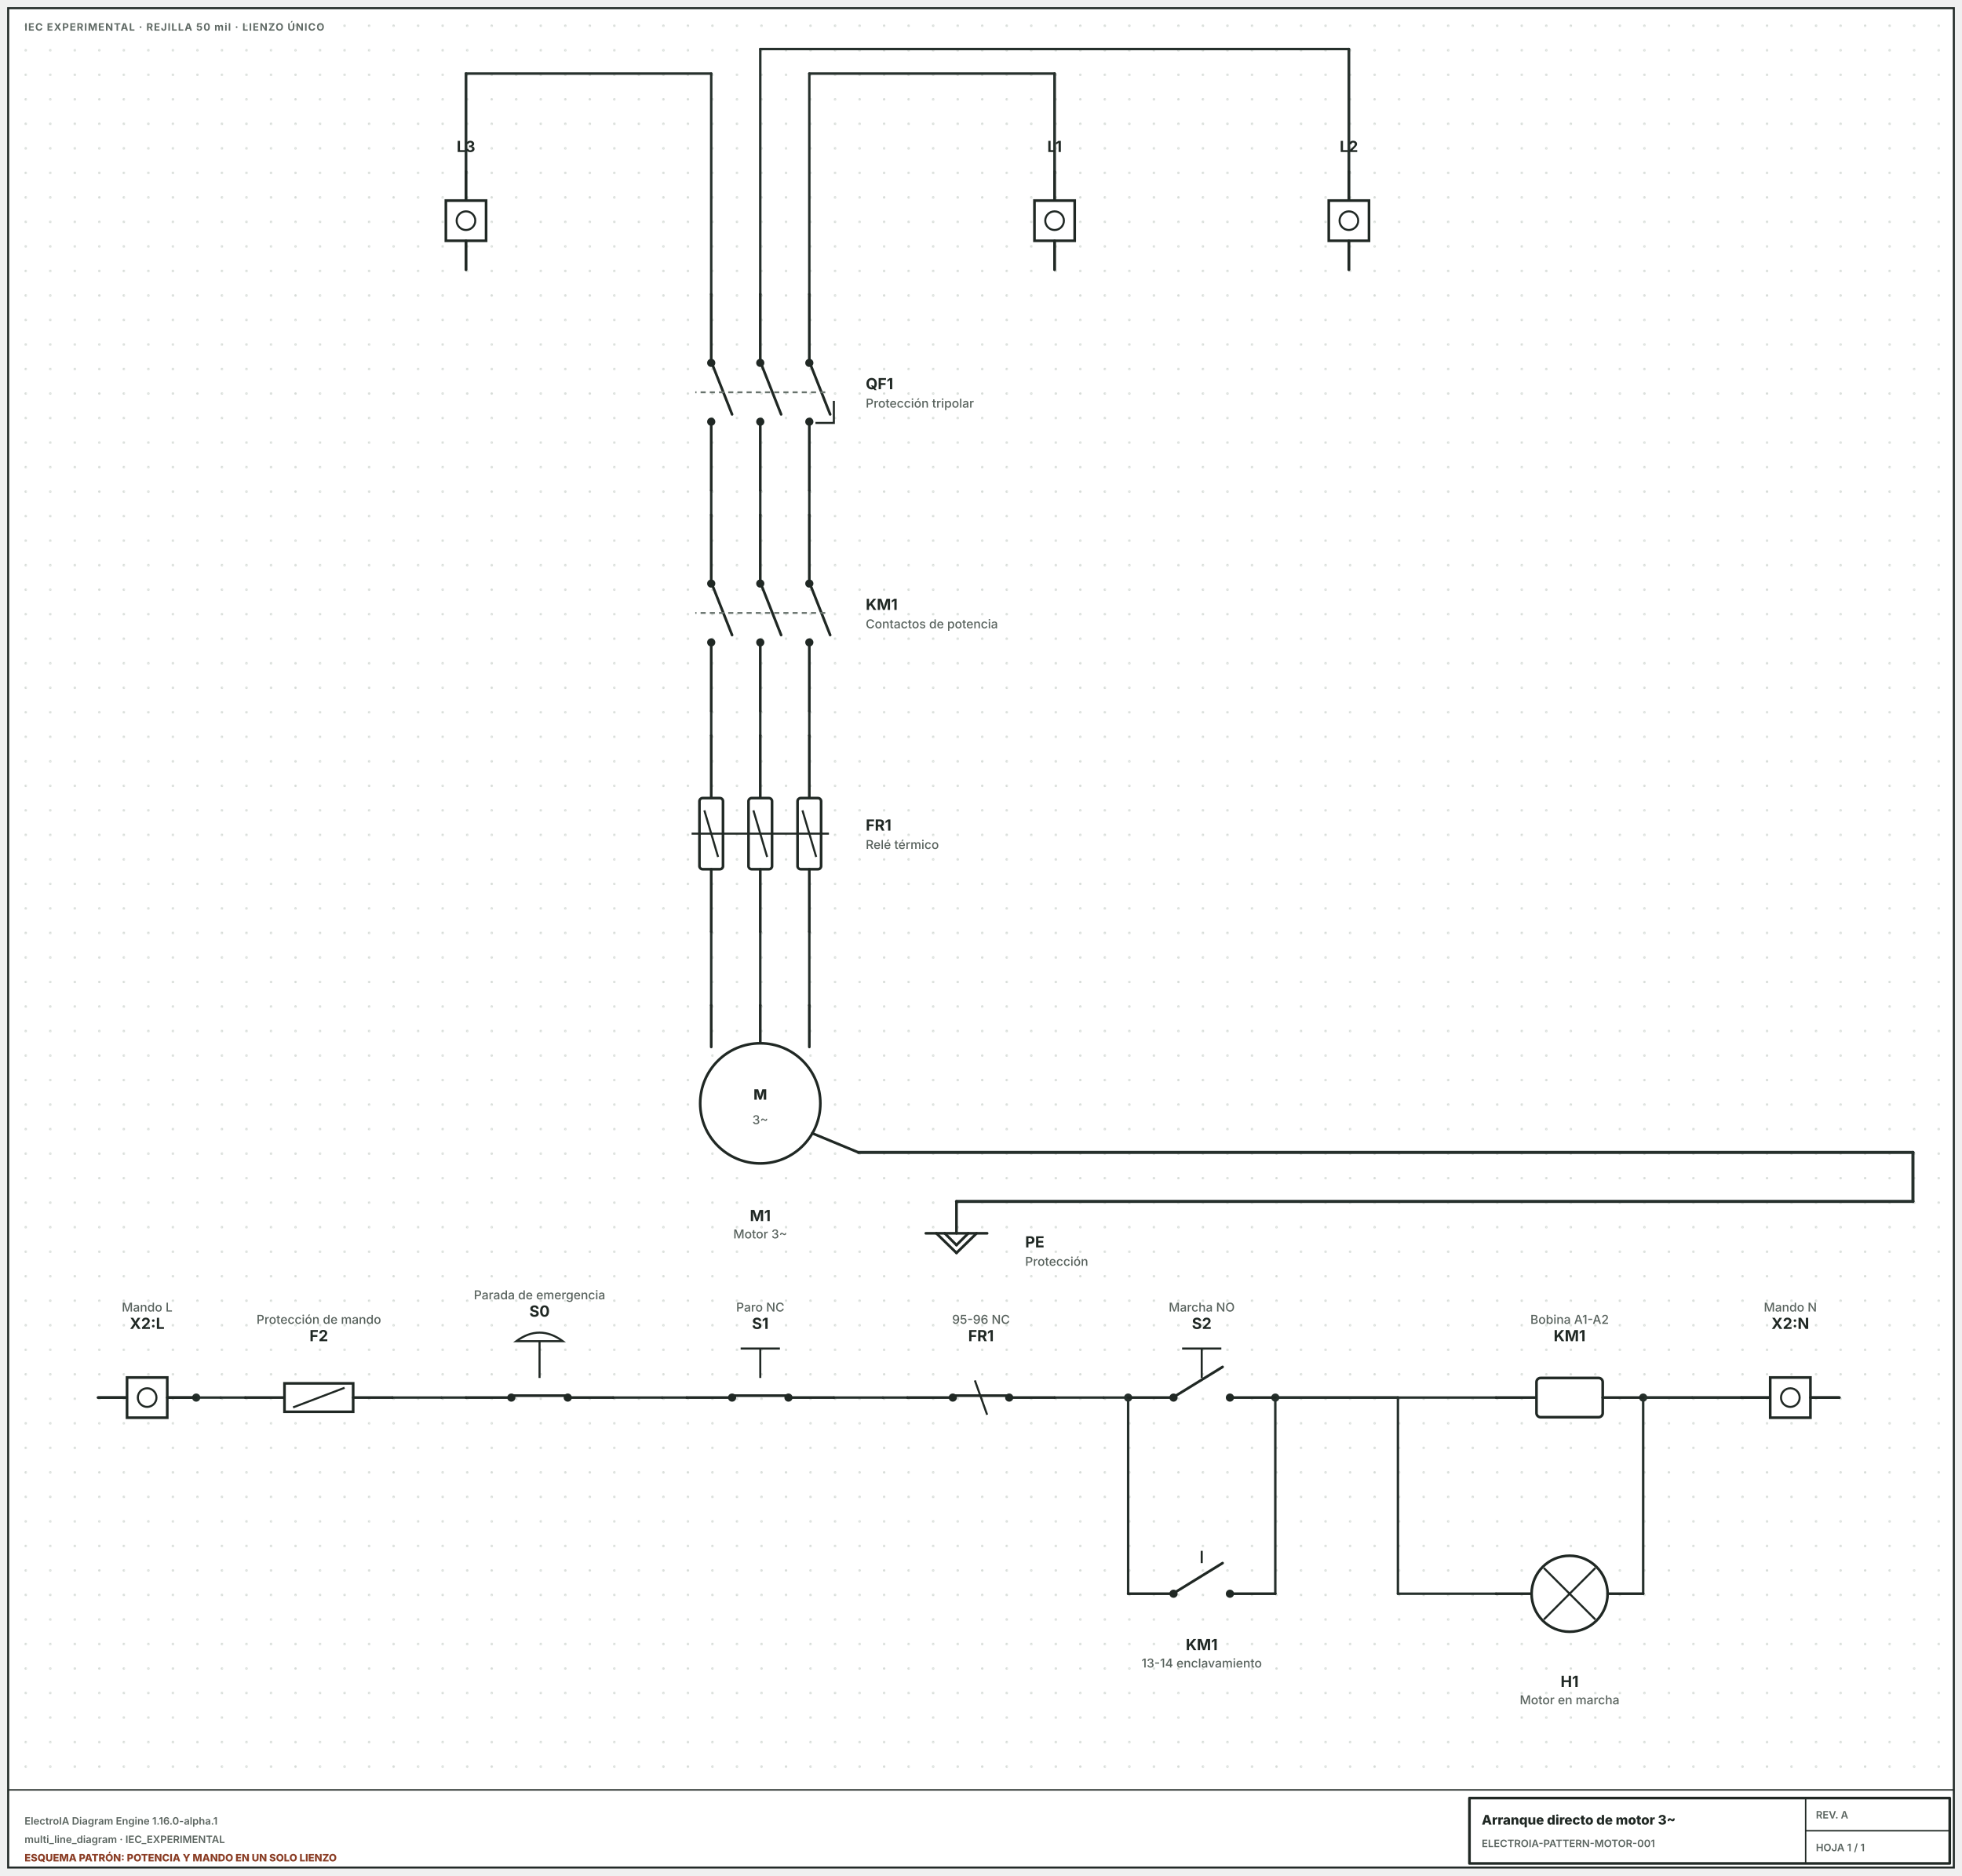
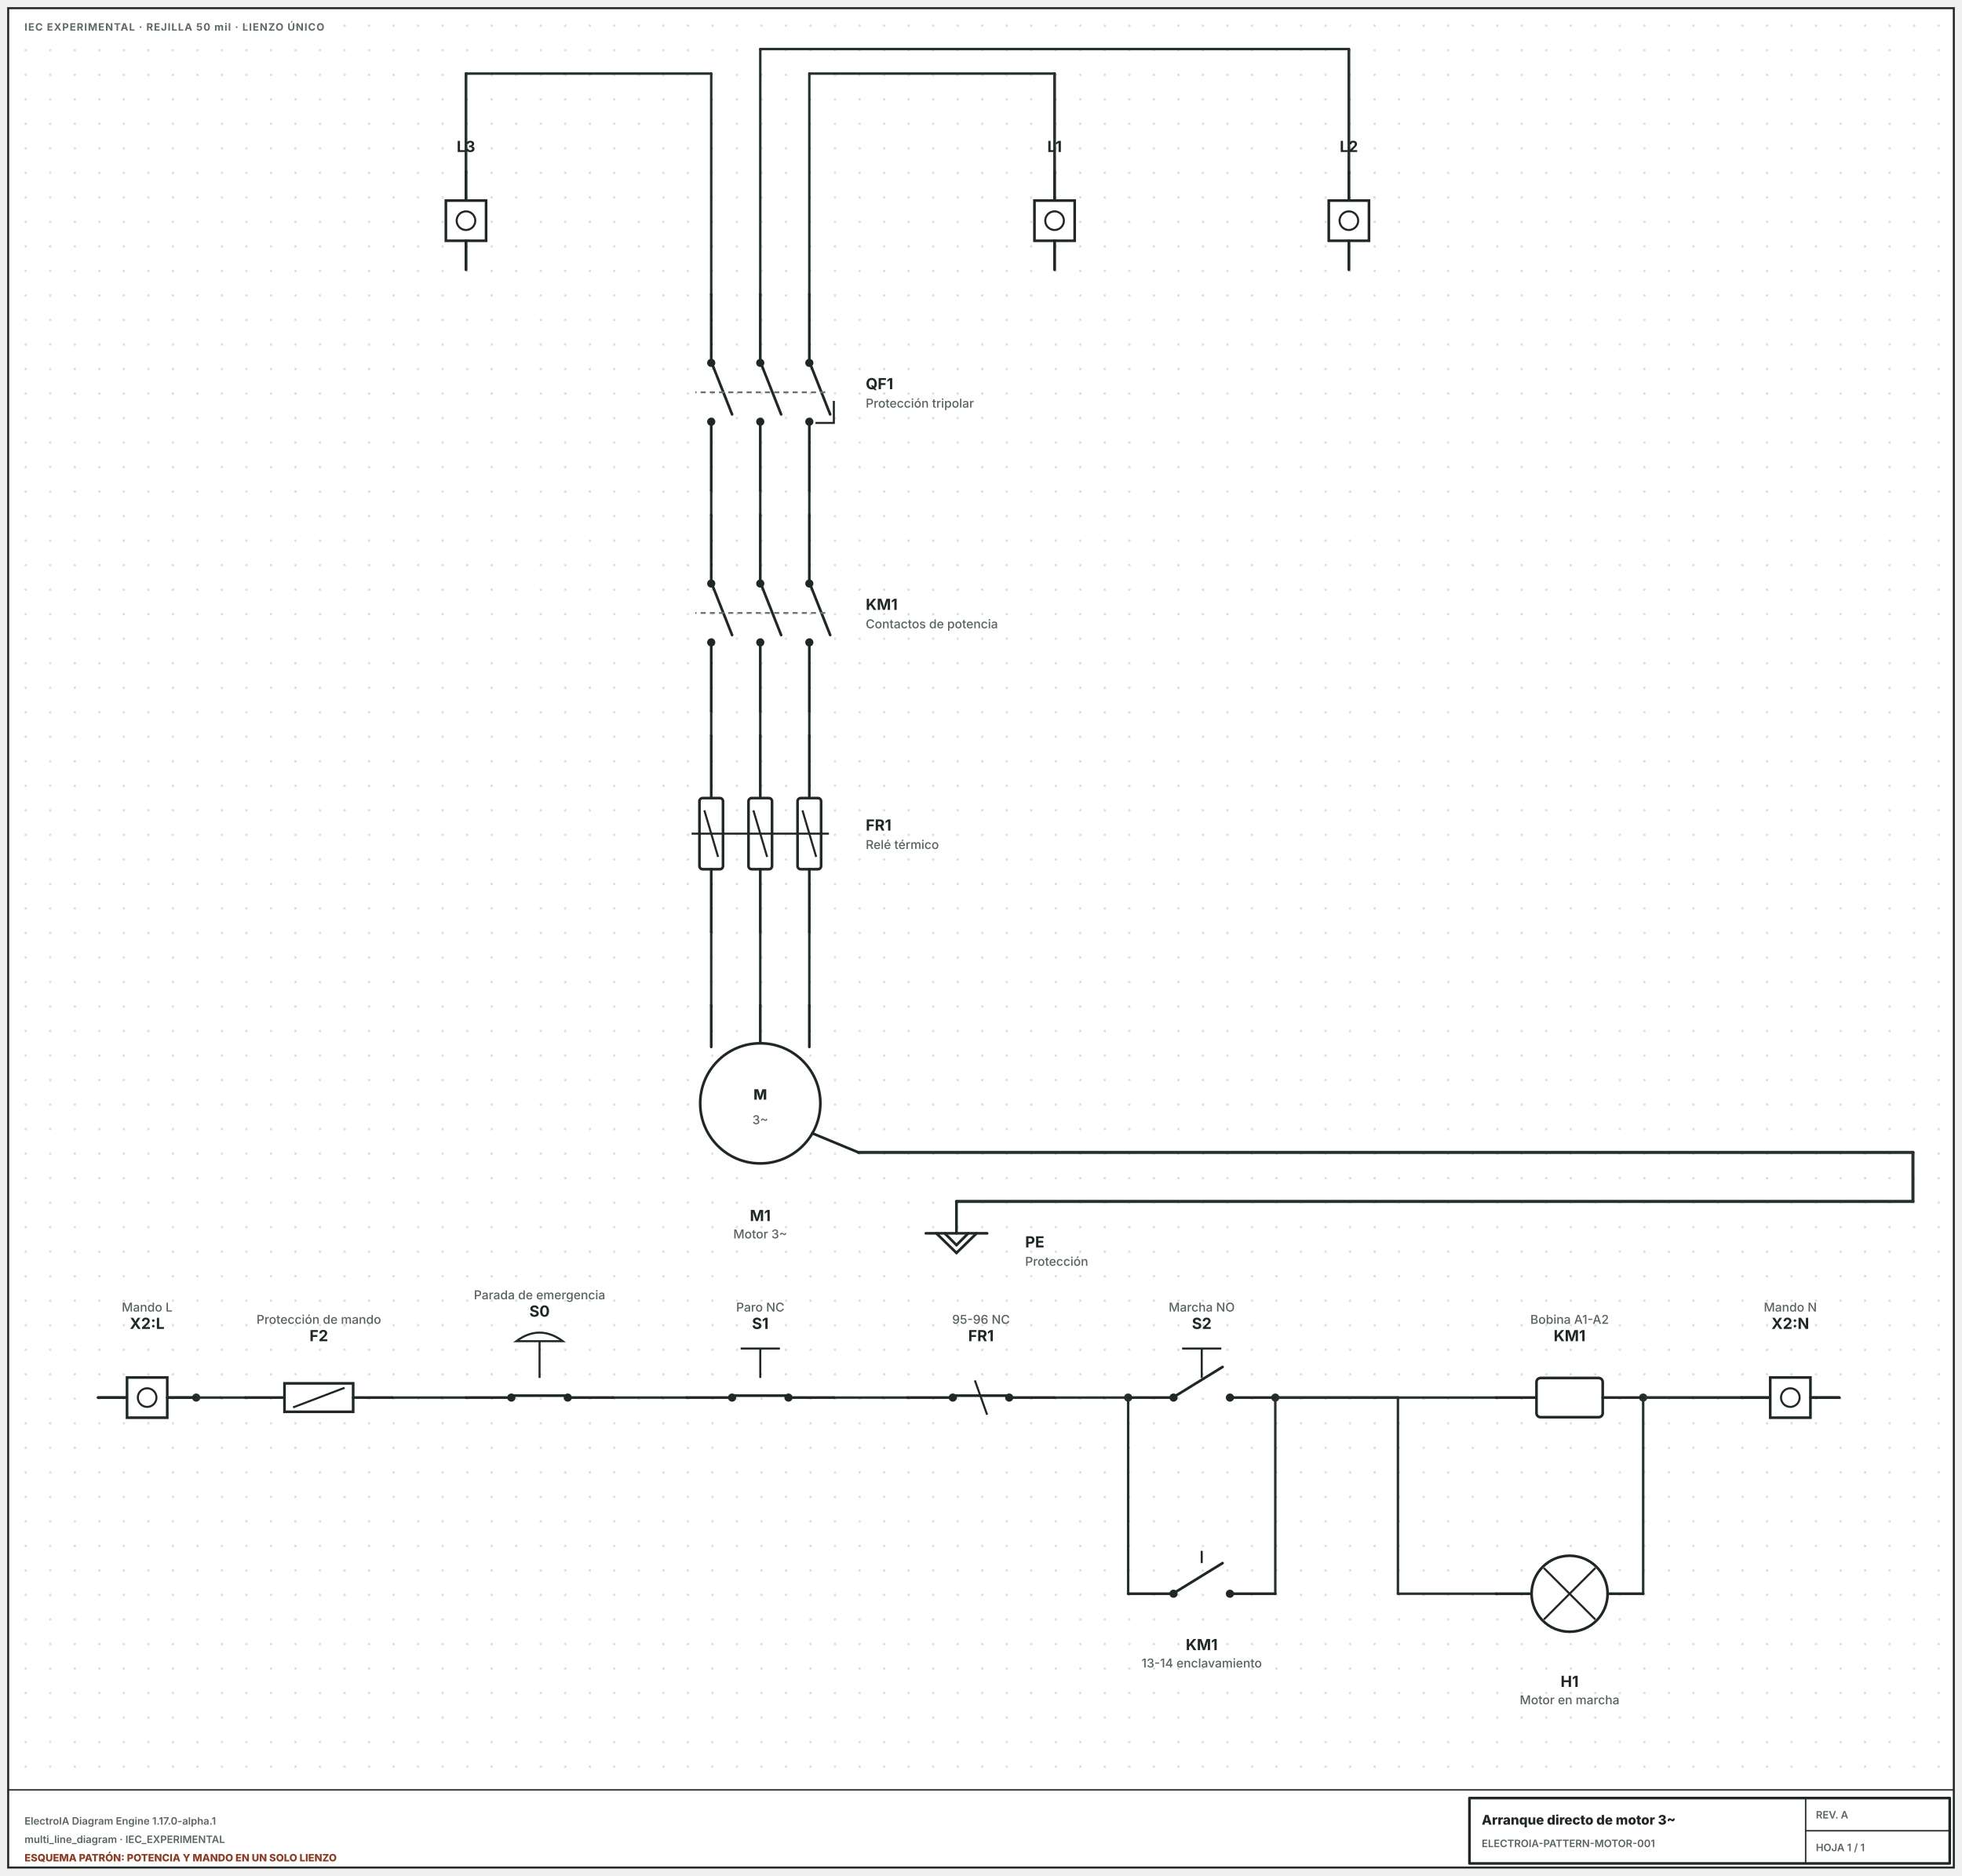
- <svg xmlns="http://www.w3.org/2000/svg" class="electrical-diagram electroia-core-diagram" viewBox="0 0 1920 1836" role="img" data-engine-version="1.16.0-alpha.1" data-contract-version="1.0" data-document-kind="multi_line_diagram" data-standard-profile="IEC_EXPERIMENTAL" data-grid-pitch-mil="50" data-pages="1" aria-label="Arranque directo de motor 3~">
+ <svg xmlns="http://www.w3.org/2000/svg" class="electrical-diagram electroia-core-diagram" viewBox="0 0 1920 1836" role="img" data-engine-version="1.17.0-alpha.1" data-contract-version="1.0" data-document-kind="multi_line_diagram" data-standard-profile="IEC_EXPERIMENTAL" data-grid-pitch-mil="50" data-pages="1" aria-label="Arranque directo de motor 3~">
  <style>
        .sheet{fill:#fff;stroke:#222a27;stroke-width:2}.wire{fill:none;stroke:#26302c;stroke-width:2.4;stroke-linecap:round;stroke-linejoin:round}.electroia-core-diagram[data-document-kind="single_line_diagram"] .wire{stroke-width:3.2}.net-protective_earth{stroke-width:3}.junction{fill:#26302c}.bridge-gap{fill:none;stroke:#fff;stroke-width:8}.relationship{fill:none;stroke:#7d8782;stroke-width:2;stroke-dasharray:8 6}.symbol-line{fill:none;stroke:#202824;stroke-width:2.6;stroke-linecap:round;stroke-linejoin:round}.symbol-bus{fill:none;stroke:#202824;stroke-width:6;stroke-linecap:round}.symbol-fill{fill:#fff;stroke:#202824;stroke-width:2.6}.symbol-accent{fill:none;stroke:#202824;stroke-width:2}.symbol-linkage{fill:none;stroke:#68736d;stroke-width:1.8;stroke-dasharray:5 4}.component-ref{font:700 15px Inter,Arial,sans-serif;fill:#202824;text-anchor:middle}.component-value{font:500 12px Inter,Arial,sans-serif;fill:#58625d;text-anchor:middle}.component{cursor:default}.component.editable{cursor:pointer}.component.is-edit-selected .symbol-line,.component.is-edit-selected .symbol-fill,.component.is-edit-selected .symbol-bus{stroke:#008bff;stroke-width:4}.net-label{font:700 11px ui-monospace,SFMono-Regular,Consolas,monospace;fill:#47504c;paint-order:stroke;stroke:#fff;stroke-width:5;stroke-linejoin:round}.polarity{font:800 14px Inter,Arial,sans-serif;fill:#202824;text-anchor:middle}.title-main{font:800 13px Inter,Arial,sans-serif;fill:#202824}.title-small{font:600 10px Inter,Arial,sans-serif;fill:#59635e}.title-rule{stroke:#202824;stroke-width:1.4}.standard-note{font:700 10px Inter,Arial,sans-serif;fill:#606a65;letter-spacing:.8px}.document-note{font:800 10px Inter,Arial,sans-serif;fill:#8a3d25}.family-code{font:800 15px Inter,Arial,sans-serif;fill:#202824;text-anchor:middle}.draft-badge{display:none;font:800 9px Inter,Arial,sans-serif;fill:#a64b2a;text-anchor:end}.review-auto_draft .symbol-fill{stroke:#a64b2a;stroke-dasharray:6 4}.review-auto_draft .draft-badge{display:block}
      </style>
  <rect class="sheet" x="8" y="8" width="1904" height="1820" />
  <defs>
    <pattern id="electro-grid" width="24" height="24" patternUnits="userSpaceOnUse">
      <circle cx="1.2" cy="1.2" r="1.2" fill="#d7dcd8" />
    </pattern>
  </defs>
  <rect x="12" y="12" width="1896" height="1740" fill="url(#electro-grid)" />
  <text class="standard-note" x="24" y="30">IEC EXPERIMENTAL · REJILLA 50 mil · LIENZO ÚNICO</text>
  <g class="relationships" />
  <g class="wires">
    <path class="wire net-power" data-net="L1" d="M792 72L1032 72" />
    <path class="wire net-power" data-net="L1" d="M1032 168L1032 72" />
    <path class="wire net-power" data-net="L1" d="M1032 264L1032 72" />
    <path class="wire net-power" data-net="L1" d="M792 288L792 72" />
    <path class="wire net-power" data-net="L2" d="M744 48L1320 48" />
    <path class="wire net-power" data-net="L2" d="M1320 168L1320 48" />
    <path class="wire net-power" data-net="L2" d="M1320 264L1320 48" />
    <path class="wire net-power" data-net="L2" d="M744 288L744 48" />
    <path class="wire net-power" data-net="L3" d="M456 72L696 72" />
    <path class="wire net-power" data-net="L3" d="M456 168L456 72" />
    <path class="wire net-power" data-net="L3" d="M456 264L456 72" />
    <path class="wire net-power" data-net="L3" d="M696 288L696 72" />
    <path class="wire net-power" data-net="QF1_T1" d="M792 480L792 504" />
    <path class="wire net-power" data-net="QF1_T2" d="M744 480L744 504" />
    <path class="wire net-power" data-net="QF1_T3" d="M696 480L696 504" />
    <path class="wire net-power" data-net="KM1_T1" d="M792 696L792 720" />
    <path class="wire net-power" data-net="KM1_T2" d="M744 696L744 720" />
    <path class="wire net-power" data-net="KM1_T3" d="M696 696L696 720" />
    <path class="wire net-power" data-net="MOTOR_U" d="M696 912L696 984" />
    <path class="wire net-power" data-net="MOTOR_V" d="M744 912L744 984" />
    <path class="wire net-power" data-net="MOTOR_W" d="M792 912L792 984" />
    <path class="wire net-protective_earth" data-net="PE" d="M840 1128L1872 1128" />
    <path class="wire net-protective_earth" data-net="PE" d="M1872 1128L1872 1176" />
    <path class="wire net-protective_earth" data-net="PE" d="M1872 1176L936 1176" />
    <path class="wire net-signal" data-net="CTRL_L" d="M192 1368L96 1368" />
    <path class="wire net-signal" data-net="CTRL_L" d="M192 1368L216 1368" />
    <path class="wire net-signal" data-net="CTRL_L" d="M216 1368L240 1368" />
    <path class="wire net-signal" data-net="CTRL_FUSED" d="M384 1368L432 1368" />
    <path class="wire net-signal" data-net="CTRL_FUSED" d="M432 1368L456 1368" />
    <path class="wire net-signal" data-net="CTRL_SAFE" d="M600 1368L648 1368" />
    <path class="wire net-signal" data-net="CTRL_SAFE" d="M648 1368L672 1368" />
    <path class="wire net-signal" data-net="CTRL_STOPPED" d="M816 1368L864 1368" />
    <path class="wire net-signal" data-net="CTRL_STOPPED" d="M864 1368L888 1368" />
    <path class="wire net-signal" data-net="CTRL_READY" d="M1104 1368L1080 1368" />
    <path class="wire net-signal" data-net="CTRL_READY" d="M1080 1368L1032 1368" />
    <path class="wire net-signal" data-net="CTRL_READY" d="M1104 1368L1104 1560" />
    <path class="wire net-signal" data-net="CTRL_RUN" d="M1248 1368L1248 1560" />
    <path class="wire net-signal" data-net="CTRL_RUN" d="M1248 1368L1368 1368" />
    <path class="wire net-signal" data-net="CTRL_RUN" d="M1368 1368L1464 1368" />
    <path class="wire net-signal" data-net="CTRL_RUN" d="M1248 1368L1368 1368" />
    <path class="wire net-signal" data-net="CTRL_RUN" d="M1368 1368L1368 1560" />
    <path class="wire net-signal" data-net="CTRL_RUN" d="M1368 1560L1464 1560" />
    <path class="wire net-signal" data-net="CTRL_N" d="M1608 1368L1608 1560" />
    <path class="wire net-signal" data-net="CTRL_N" d="M1608 1368L1656 1368" />
    <path class="wire net-signal" data-net="CTRL_N" d="M1656 1368L1704 1368" />
    <path class="wire net-signal" data-net="CTRL_N" d="M1608 1368L1800 1368" />
    <circle class="junction" data-net="CTRL_L" cx="192" cy="1368" r="4" />
    <circle class="junction" data-net="CTRL_READY" cx="1104" cy="1368" r="4" />
    <circle class="junction" data-net="CTRL_RUN" cx="1248" cy="1368" r="4" />
    <circle class="junction" data-net="CTRL_N" cx="1608" cy="1368" r="4" />
  </g>
  <g class="symbols">
    <g class="component review-engine_reviewed" data-ref="X1L1" data-symbol-id="SYM-0258" data-review-status="engine_reviewed">
      <g transform="translate(1032 216) rotate(90) scale(1 1)">
        <path class="symbol-line" d="M-48 0L-19.68 0" />
        <rect class="symbol-fill" x="-19.68" y="-19.68" width="39.36" height="39.36" />
        <circle class="symbol-accent" cx="0" cy="0" r="9.12" />
        <path class="symbol-line" d="M19.68 0L48 0" />
      </g>
      <text class="component-ref" x="1032" y="148.8">L1</text>
    </g>
    <g class="component review-engine_reviewed" data-ref="X1L2" data-symbol-id="SYM-0258" data-review-status="engine_reviewed">
      <g transform="translate(1320 216) rotate(90) scale(1 1)">
        <path class="symbol-line" d="M-48 0L-19.68 0" />
        <rect class="symbol-fill" x="-19.68" y="-19.68" width="39.36" height="39.36" />
        <circle class="symbol-accent" cx="0" cy="0" r="9.12" />
        <path class="symbol-line" d="M19.68 0L48 0" />
      </g>
      <text class="component-ref" x="1320" y="148.8">L2</text>
    </g>
    <g class="component review-engine_reviewed" data-ref="X1L3" data-symbol-id="SYM-0258" data-review-status="engine_reviewed">
      <g transform="translate(456 216) rotate(90) scale(1 1)">
        <path class="symbol-line" d="M-48 0L-19.68 0" />
        <rect class="symbol-fill" x="-19.68" y="-19.68" width="39.36" height="39.36" />
        <circle class="symbol-accent" cx="0" cy="0" r="9.12" />
        <path class="symbol-line" d="M19.68 0L48 0" />
      </g>
      <text class="component-ref" x="456" y="148.8">L3</text>
    </g>
    <g class="component review-engine_reviewed" data-ref="QF1" data-symbol-id="SYM-0387" data-review-status="engine_reviewed">
      <g transform="translate(744 384) rotate(90) scale(1 1)">
        <path class="symbol-line" d="M-96 -48L-28.8 -48" />
        <path class="symbol-line" d="M28.8 -48L96 -48" />
        <circle cx="-28.8" cy="-48" r="4" fill="#202824" />
        <circle cx="28.8" cy="-48" r="4" fill="#202824" />
        <path class="symbol-line" d="M-25.2 -49.92L21.6 -68.4" />
        <path class="symbol-line" d="M-96 0L-28.8 0" />
        <path class="symbol-line" d="M28.8 0L96 0" />
        <circle cx="-28.8" cy="0" r="4" fill="#202824" />
        <circle cx="28.8" cy="0" r="4" fill="#202824" />
        <path class="symbol-line" d="M-25.2 -1.92L21.6 -20.4" />
        <path class="symbol-line" d="M-96 48L-28.8 48" />
        <path class="symbol-line" d="M28.8 48L96 48" />
        <circle cx="-28.8" cy="48" r="4" fill="#202824" />
        <circle cx="28.8" cy="48" r="4" fill="#202824" />
        <path class="symbol-line" d="M-25.2 46.08L21.6 27.6" />
        <path class="symbol-linkage" d="M0 -63.6L0 63.6" />
        <path class="symbol-accent" d="M8.4 -72h21.6v18" />
      </g>
      <text class="component-ref" style="text-anchor:start" x="847.2" y="381">QF1</text>
      <text class="component-value" style="text-anchor:start" x="847.2" y="399">Protección tripolar</text>
    </g>
    <g class="component review-engine_reviewed" data-ref="KM1P" data-symbol-id="SYM-0123" data-review-status="engine_reviewed">
      <g transform="translate(744 600) rotate(90) scale(1 1)">
        <path class="symbol-line" d="M-96 -48L-28.8 -48" />
        <path class="symbol-line" d="M28.8 -48L96 -48" />
        <circle cx="-28.8" cy="-48" r="4" fill="#202824" />
        <circle cx="28.8" cy="-48" r="4" fill="#202824" />
        <path class="symbol-line" d="M-25.2 -49.92L21.6 -68.4" />
        <path class="symbol-line" d="M-96 0L-28.8 0" />
        <path class="symbol-line" d="M28.8 0L96 0" />
        <circle cx="-28.8" cy="0" r="4" fill="#202824" />
        <circle cx="28.8" cy="0" r="4" fill="#202824" />
        <path class="symbol-line" d="M-25.2 -1.92L21.6 -20.4" />
        <path class="symbol-line" d="M-96 48L-28.8 48" />
        <path class="symbol-line" d="M28.8 48L96 48" />
        <circle cx="-28.8" cy="48" r="4" fill="#202824" />
        <circle cx="28.8" cy="48" r="4" fill="#202824" />
        <path class="symbol-line" d="M-25.2 46.08L21.6 27.6" />
        <path class="symbol-linkage" d="M0 -63.6L0 63.6" />
      </g>
      <text class="component-ref" style="text-anchor:start" x="847.2" y="597">KM1</text>
      <text class="component-value" style="text-anchor:start" x="847.2" y="615">Contactos de potencia</text>
    </g>
    <g class="component review-engine_reviewed" data-ref="FR1P" data-symbol-id="SYM-0130" data-review-status="engine_reviewed">
      <g transform="translate(744 816) rotate(90) scale(1 1)">
        <path class="symbol-line" d="M-96 -48L-34.8 -48" />
        <rect class="symbol-fill" x="-34.8" y="-59.52" width="69.6" height="23.04" rx="3" />
        <path class="symbol-accent" d="M-22.8 -41.28L22.8 -54.72" />
        <path class="symbol-line" d="M34.8 -48L96 -48" />
        <path class="symbol-line" d="M-96 0L-34.8 0" />
        <rect class="symbol-fill" x="-34.8" y="-11.52" width="69.6" height="23.04" rx="3" />
        <path class="symbol-accent" d="M-22.8 6.72L22.8 -6.72" />
        <path class="symbol-line" d="M34.8 0L96 0" />
        <path class="symbol-line" d="M-96 48L-34.8 48" />
        <rect class="symbol-fill" x="-34.8" y="36.48" width="69.6" height="23.04" rx="3" />
        <path class="symbol-accent" d="M-22.8 54.72L22.8 41.28" />
        <path class="symbol-line" d="M34.8 48L96 48" />
        <path class="symbol-accent" d="M0 -67.2L0 67.2" />
      </g>
      <text class="component-ref" style="text-anchor:start" x="847.2" y="813">FR1</text>
      <text class="component-value" style="text-anchor:start" x="847.2" y="831">Relé térmico</text>
    </g>
    <g class="component review-engine_reviewed" data-ref="M1" data-symbol-id="SYM-0151" data-review-status="engine_reviewed">
      <g transform="translate(744 1080) rotate(0) scale(1 1)">
        <path class="symbol-line" d="M-48 -96L-48 -55.2" />
        <path class="symbol-line" d="M0 -96L0 -58.8" />
        <path class="symbol-line" d="M48 -96L48 -55.2" />
        <circle class="symbol-fill" cx="0" cy="0" r="58.8" />
        <path class="symbol-line" d="M50.88 29.28L96 48" />
        <text class="polarity" x="0" y="-3.6">M</text>
        <text class="component-value" x="0" y="20.4">3~</text>
      </g>
      <text class="component-value" x="744" y="1212.2">Motor 3~</text>
      <text class="component-ref" x="744" y="1195.2">M1</text>
    </g>
    <g class="component review-engine_reviewed" data-ref="PE1" data-symbol-id="SYM-0011" data-review-status="engine_reviewed">
      <g transform="translate(936 1224) rotate(0) scale(1 1)">
        <path class="symbol-line" d="M0 -48L0 -16.8" />
        <path class="symbol-line" d="M-30 -16.8L30 -16.8" />
        <path class="symbol-line" d="M-19.68 -16.8L0 2.4" />
        <path class="symbol-line" d="M19.68 -16.8L0 2.4" />
        <path class="symbol-line" d="M-11.52 -16.8L0 -5.28" />
        <path class="symbol-line" d="M11.52 -16.8L0 -5.28" />
      </g>
      <text class="component-ref" style="text-anchor:start" x="1003.2" y="1221">PE</text>
      <text class="component-value" style="text-anchor:start" x="1003.2" y="1239">Protección</text>
    </g>
    <g class="component review-engine_reviewed" data-ref="XL" data-symbol-id="SYM-0258" data-review-status="engine_reviewed">
      <g transform="translate(144 1368) rotate(0) scale(1 1)">
        <path class="symbol-line" d="M-48 0L-19.68 0" />
        <rect class="symbol-fill" x="-19.68" y="-19.68" width="39.36" height="39.36" />
        <circle class="symbol-accent" cx="0" cy="0" r="9.12" />
        <path class="symbol-line" d="M19.68 0L48 0" />
      </g>
      <text class="component-value" x="144" y="1283.8">Mando L</text>
      <text class="component-ref" x="144" y="1300.8">X2:L</text>
    </g>
    <g class="component review-engine_reviewed" data-ref="F2" data-symbol-id="SYM-0126" data-review-status="engine_reviewed">
      <g transform="translate(312 1368) rotate(0) scale(1 1)">
        <path class="symbol-line" d="M-72 0L-33.6 0" />
        <rect class="symbol-fill" x="-33.6" y="-13.92" width="67.2" height="27.84" />
        <path class="symbol-accent" d="M-25.2 9.6L25.2 -9.6" />
        <path class="symbol-line" d="M33.6 0L72 0" />
      </g>
      <text class="component-value" x="312" y="1295.8">Protección de mando</text>
      <text class="component-ref" x="312" y="1312.8">F2</text>
    </g>
    <g class="component review-engine_reviewed" data-ref="S0" data-symbol-id="SYM-0381" data-review-status="engine_reviewed">
      <g transform="translate(528 1368) rotate(0) scale(1 1)">
        <path class="symbol-line" d="M-72 0L-27.6 0" />
        <path class="symbol-line" d="M27.6 0L72 0" />
        <circle cx="-27.6" cy="0" r="4" fill="#202824" />
        <circle cx="27.6" cy="0" r="4" fill="#202824" />
        <path class="symbol-line" d="M-25.2 -1.92L25.2 -1.92" />
        <path class="symbol-accent" d="M0 -55.2L0 -19.2" />
        <path class="symbol-accent" d="M-22.8 -55.2Q0 -72 22.8 -55.2Z" />
      </g>
      <text class="component-value" x="528" y="1271.8">Parada de emergencia</text>
      <text class="component-ref" x="528" y="1288.8">S0</text>
    </g>
    <g class="component review-engine_reviewed" data-ref="S1" data-symbol-id="SYM-0111" data-review-status="engine_reviewed">
      <g transform="translate(744 1368) rotate(0) scale(1 1)">
        <path class="symbol-line" d="M-72 0L-27.6 0" />
        <path class="symbol-line" d="M27.6 0L72 0" />
        <circle cx="-27.6" cy="0" r="4" fill="#202824" />
        <circle cx="27.6" cy="0" r="4" fill="#202824" />
        <path class="symbol-line" d="M-25.2 -1.92L25.2 -1.92" />
        <path class="symbol-accent" d="M0 -48L0 -19.2" />
        <path class="symbol-accent" d="M-19.2 -48L19.2 -48" />
      </g>
      <text class="component-value" x="744" y="1283.8">Paro NC</text>
      <text class="component-ref" x="744" y="1300.8">S1</text>
    </g>
    <g class="component review-engine_reviewed" data-ref="FR1C" data-symbol-id="SYM-0121" data-review-status="engine_reviewed">
      <g transform="translate(960 1368) rotate(0) scale(1 1)">
        <path class="symbol-line" d="M-72 0L-27.6 0" />
        <path class="symbol-line" d="M27.6 0L72 0" />
        <circle cx="-27.6" cy="0" r="4" fill="#202824" />
        <circle cx="27.6" cy="0" r="4" fill="#202824" />
        <path class="symbol-line" d="M-25.2 -1.92L25.2 -1.92" />
        <path class="symbol-accent" d="M-6 -16.8L6 16.8" />
      </g>
      <text class="component-value" x="960" y="1295.8">95-96 NC</text>
      <text class="component-ref" x="960" y="1312.8">FR1</text>
    </g>
    <g class="component review-engine_reviewed" data-ref="S2" data-symbol-id="SYM-0110" data-review-status="engine_reviewed">
      <g transform="translate(1176 1368) rotate(0) scale(1 1)">
        <path class="symbol-line" d="M-72 0L-27.6 0" />
        <path class="symbol-line" d="M27.6 0L72 0" />
        <circle cx="-27.6" cy="0" r="4" fill="#202824" />
        <circle cx="27.6" cy="0" r="4" fill="#202824" />
        <path class="symbol-line" d="M-25.2 -1.92L20.4 -30" />
        <path class="symbol-accent" d="M0 -48L0 -19.2" />
        <path class="symbol-accent" d="M-19.2 -48L19.2 -48" />
      </g>
      <text class="component-value" x="1176" y="1283.8">Marcha NO</text>
      <text class="component-ref" x="1176" y="1300.8">S2</text>
    </g>
    <g class="component review-engine_reviewed" data-ref="KM1C" data-symbol-id="SYM-0119" data-review-status="engine_reviewed">
      <g transform="translate(1536 1368) rotate(0) scale(1 1)">
        <path class="symbol-line" d="M-72 0L-32.4 0" />
        <rect class="symbol-fill" x="-32.4" y="-19.2" width="64.8" height="38.4" rx="4" />
        <path class="symbol-line" d="M32.4 0L72 0" />
      </g>
      <text class="component-value" x="1536" y="1295.8">Bobina A1-A2</text>
      <text class="component-ref" x="1536" y="1312.8">KM1</text>
    </g>
    <g class="component review-engine_reviewed" data-ref="XN" data-symbol-id="SYM-0258" data-review-status="engine_reviewed">
      <g transform="translate(1752 1368) rotate(0) scale(1 1)">
        <path class="symbol-line" d="M-48 0L-19.68 0" />
        <rect class="symbol-fill" x="-19.68" y="-19.68" width="39.36" height="39.36" />
        <circle class="symbol-accent" cx="0" cy="0" r="9.12" />
        <path class="symbol-line" d="M19.68 0L48 0" />
      </g>
      <text class="component-value" x="1752" y="1283.8">Mando N</text>
      <text class="component-ref" x="1752" y="1300.8">X2:N</text>
    </g>
    <g class="component review-engine_reviewed" data-ref="KM1A" data-symbol-id="SYM-0382" data-review-status="engine_reviewed">
      <g transform="translate(1176 1560) rotate(0) scale(1 1)">
        <path class="symbol-line" d="M-72 0L-27.6 0" />
        <path class="symbol-line" d="M27.6 0L72 0" />
        <circle cx="-27.6" cy="0" r="4" fill="#202824" />
        <circle cx="27.6" cy="0" r="4" fill="#202824" />
        <path class="symbol-line" d="M-25.2 -1.92L20.4 -30" />
        <path class="symbol-accent" d="M0 -42L0 -30" />
      </g>
      <text class="component-value" x="1176" y="1632.2">13-14 enclavamiento</text>
      <text class="component-ref" x="1176" y="1615.2">KM1</text>
    </g>
    <g class="component review-engine_reviewed" data-ref="H1" data-symbol-id="SYM-0296" data-review-status="engine_reviewed">
      <g transform="translate(1536 1560) rotate(0) scale(1 1)">
        <path class="symbol-line" d="M-72 0L-37.2 0" />
        <circle class="symbol-fill" cx="0" cy="0" r="37.2" />
        <path class="symbol-line" d="M37.2 0L72 0" />
        <path class="symbol-accent" d="M-25.2 -25.2L25.2 25.2" />
        <path class="symbol-accent" d="M-25.2 25.2L25.2 -25.2" />
      </g>
      <text class="component-value" x="1536" y="1668.2">Motor en marcha</text>
      <text class="component-ref" x="1536" y="1651.2">H1</text>
    </g>
  </g>
  <line class="title-rule" x1="8" y1="1752" x2="1912" y2="1752" />
  <g class="title-block">
    <rect class="symbol-line" x="1438" y="1760" width="470" height="64" />
    <line class="title-rule" x1="1767" y1="1760" x2="1767" y2="1824" />
    <line class="title-rule" x1="1767" y1="1792" x2="1908" y2="1792" />
    <text class="title-main" x="1450" y="1786">Arranque directo de motor 3~</text>
    <text class="title-small" x="1450" y="1808">ELECTROIA-PATTERN-MOTOR-001</text>
    <text class="title-small" x="1777" y="1780">REV. A</text>
    <text class="title-small" x="1777" y="1812">HOJA 1 / 1</text>
  </g>
-   <text class="title-small" x="24" y="1786">ElectroIA Diagram Engine 1.16.0-alpha.1</text>
+   <text class="title-small" x="24" y="1786">ElectroIA Diagram Engine 1.17.0-alpha.1</text>
  <text class="title-small" x="24" y="1804">multi_line_diagram · IEC_EXPERIMENTAL</text>
  <text class="document-note" x="24" y="1822">ESQUEMA PATRÓN: POTENCIA Y MANDO EN UN SOLO LIENZO</text>
</svg>
